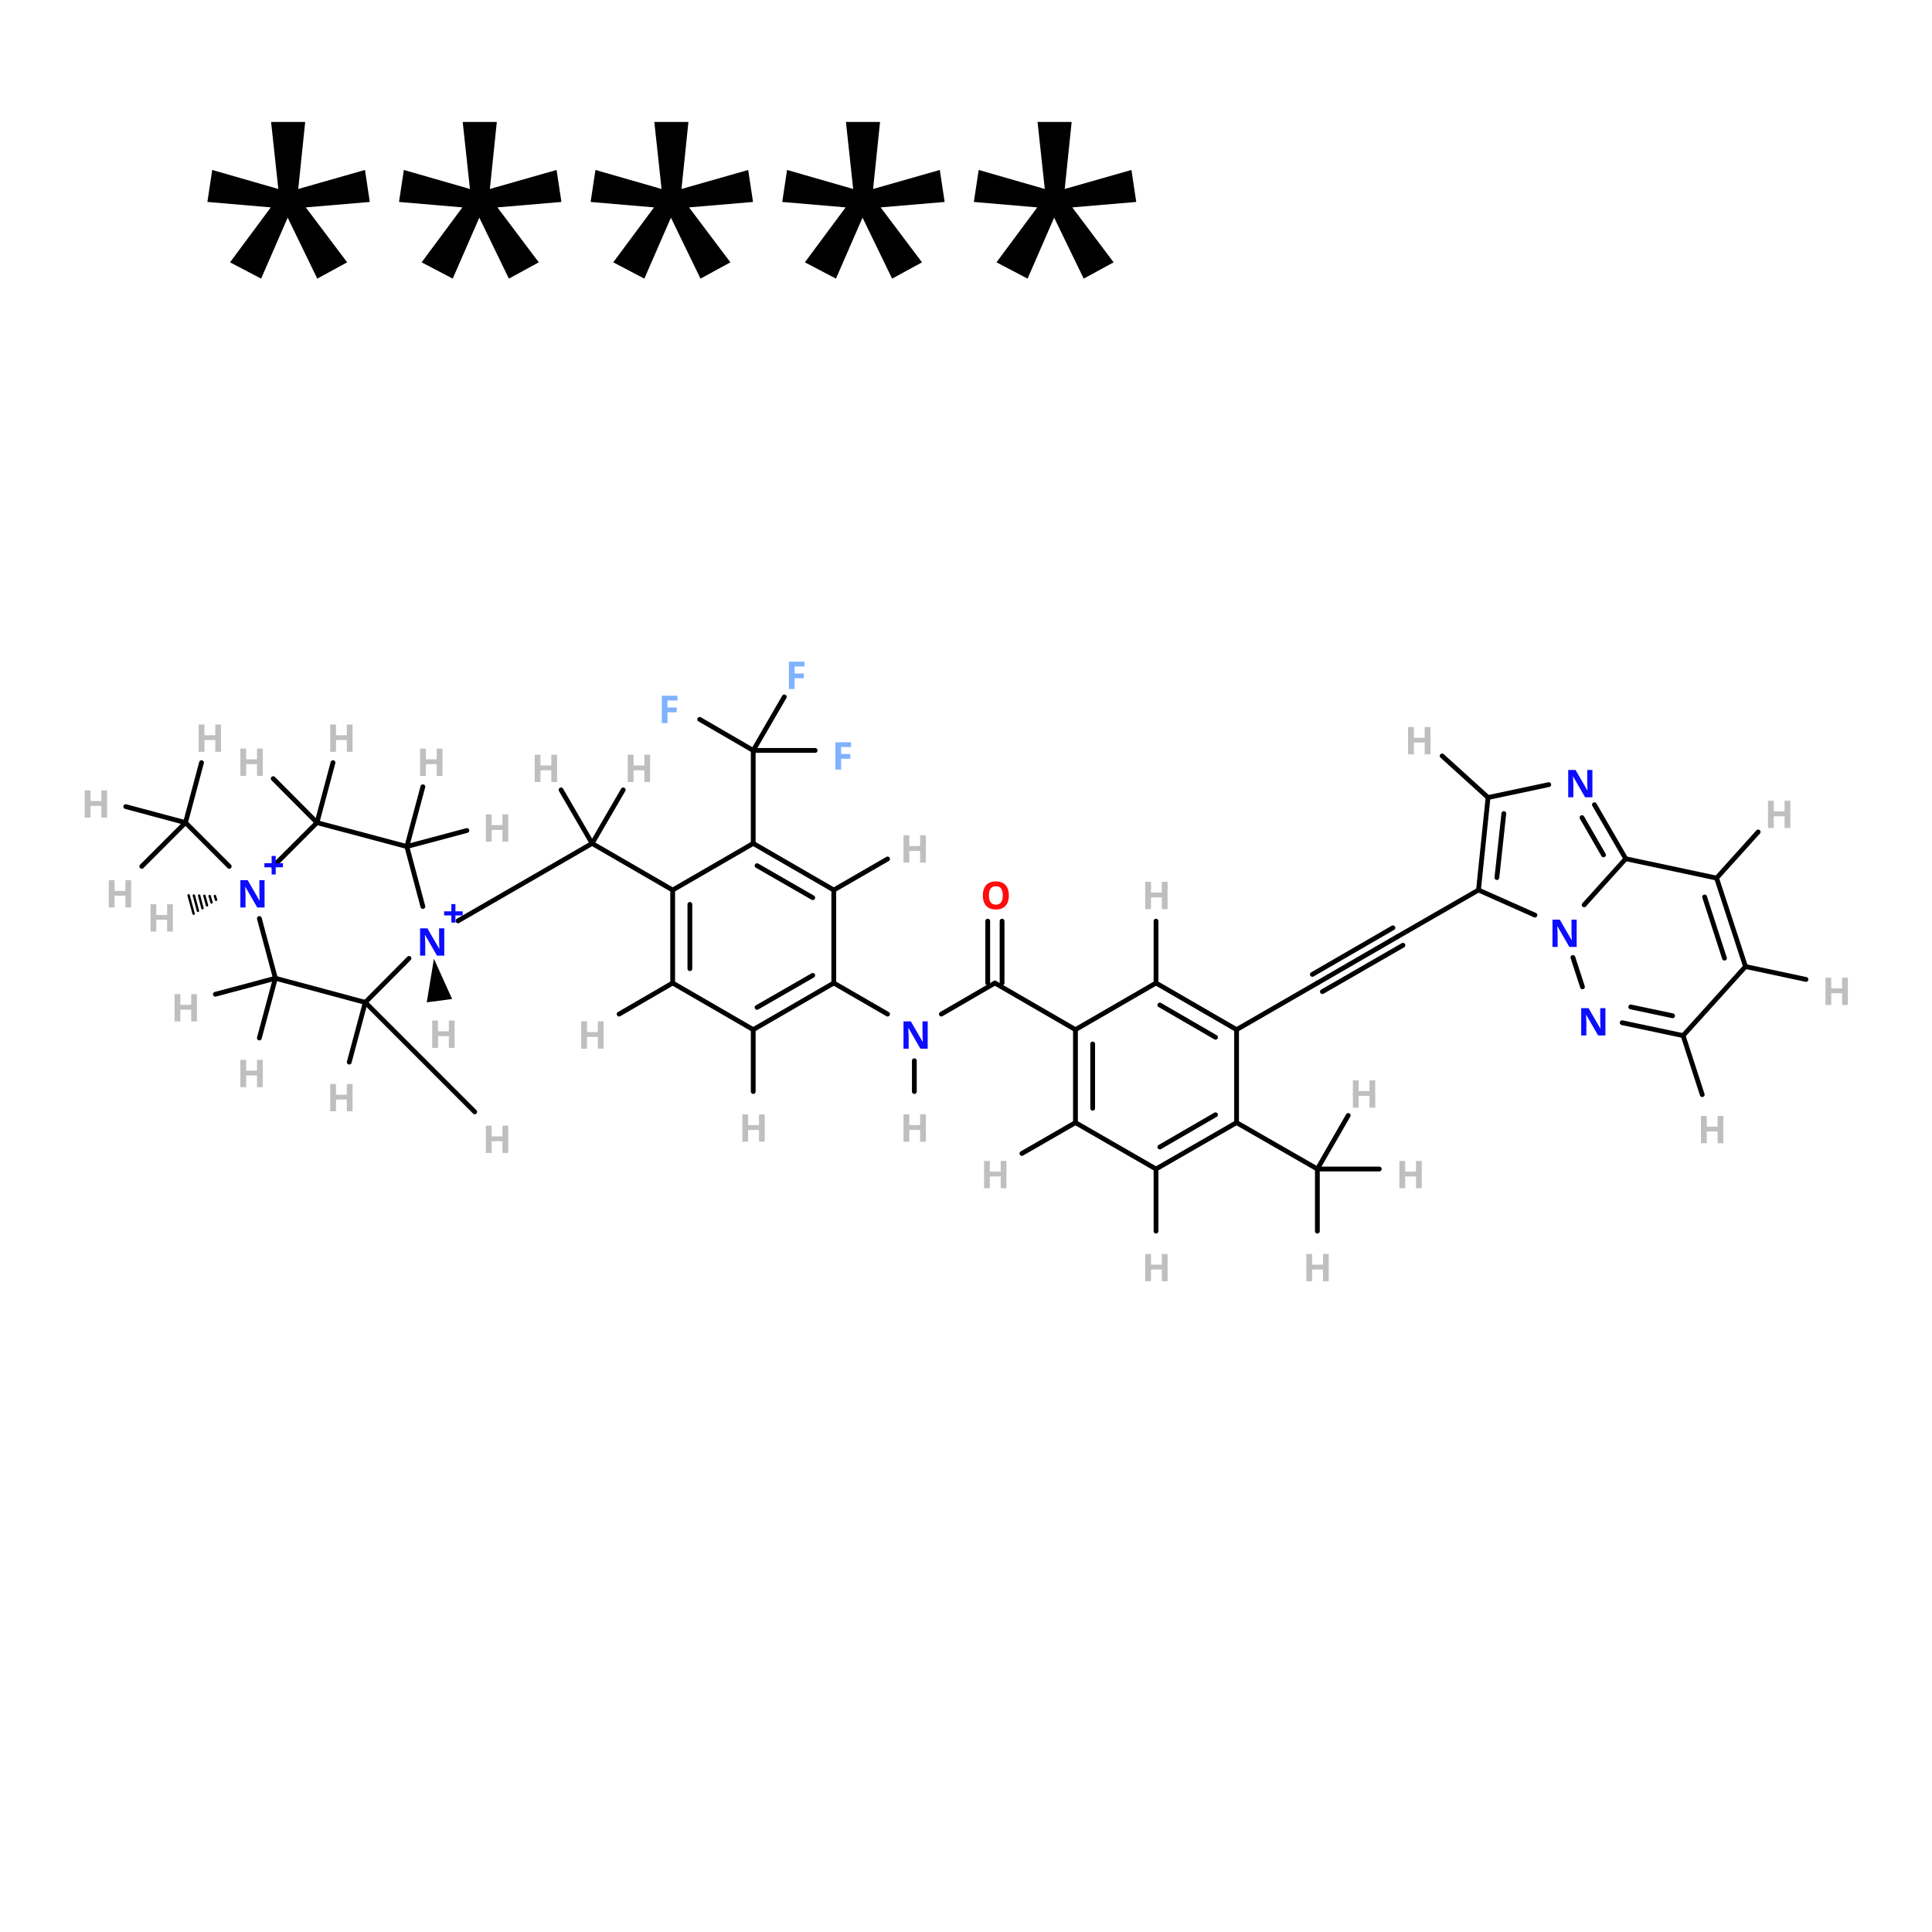
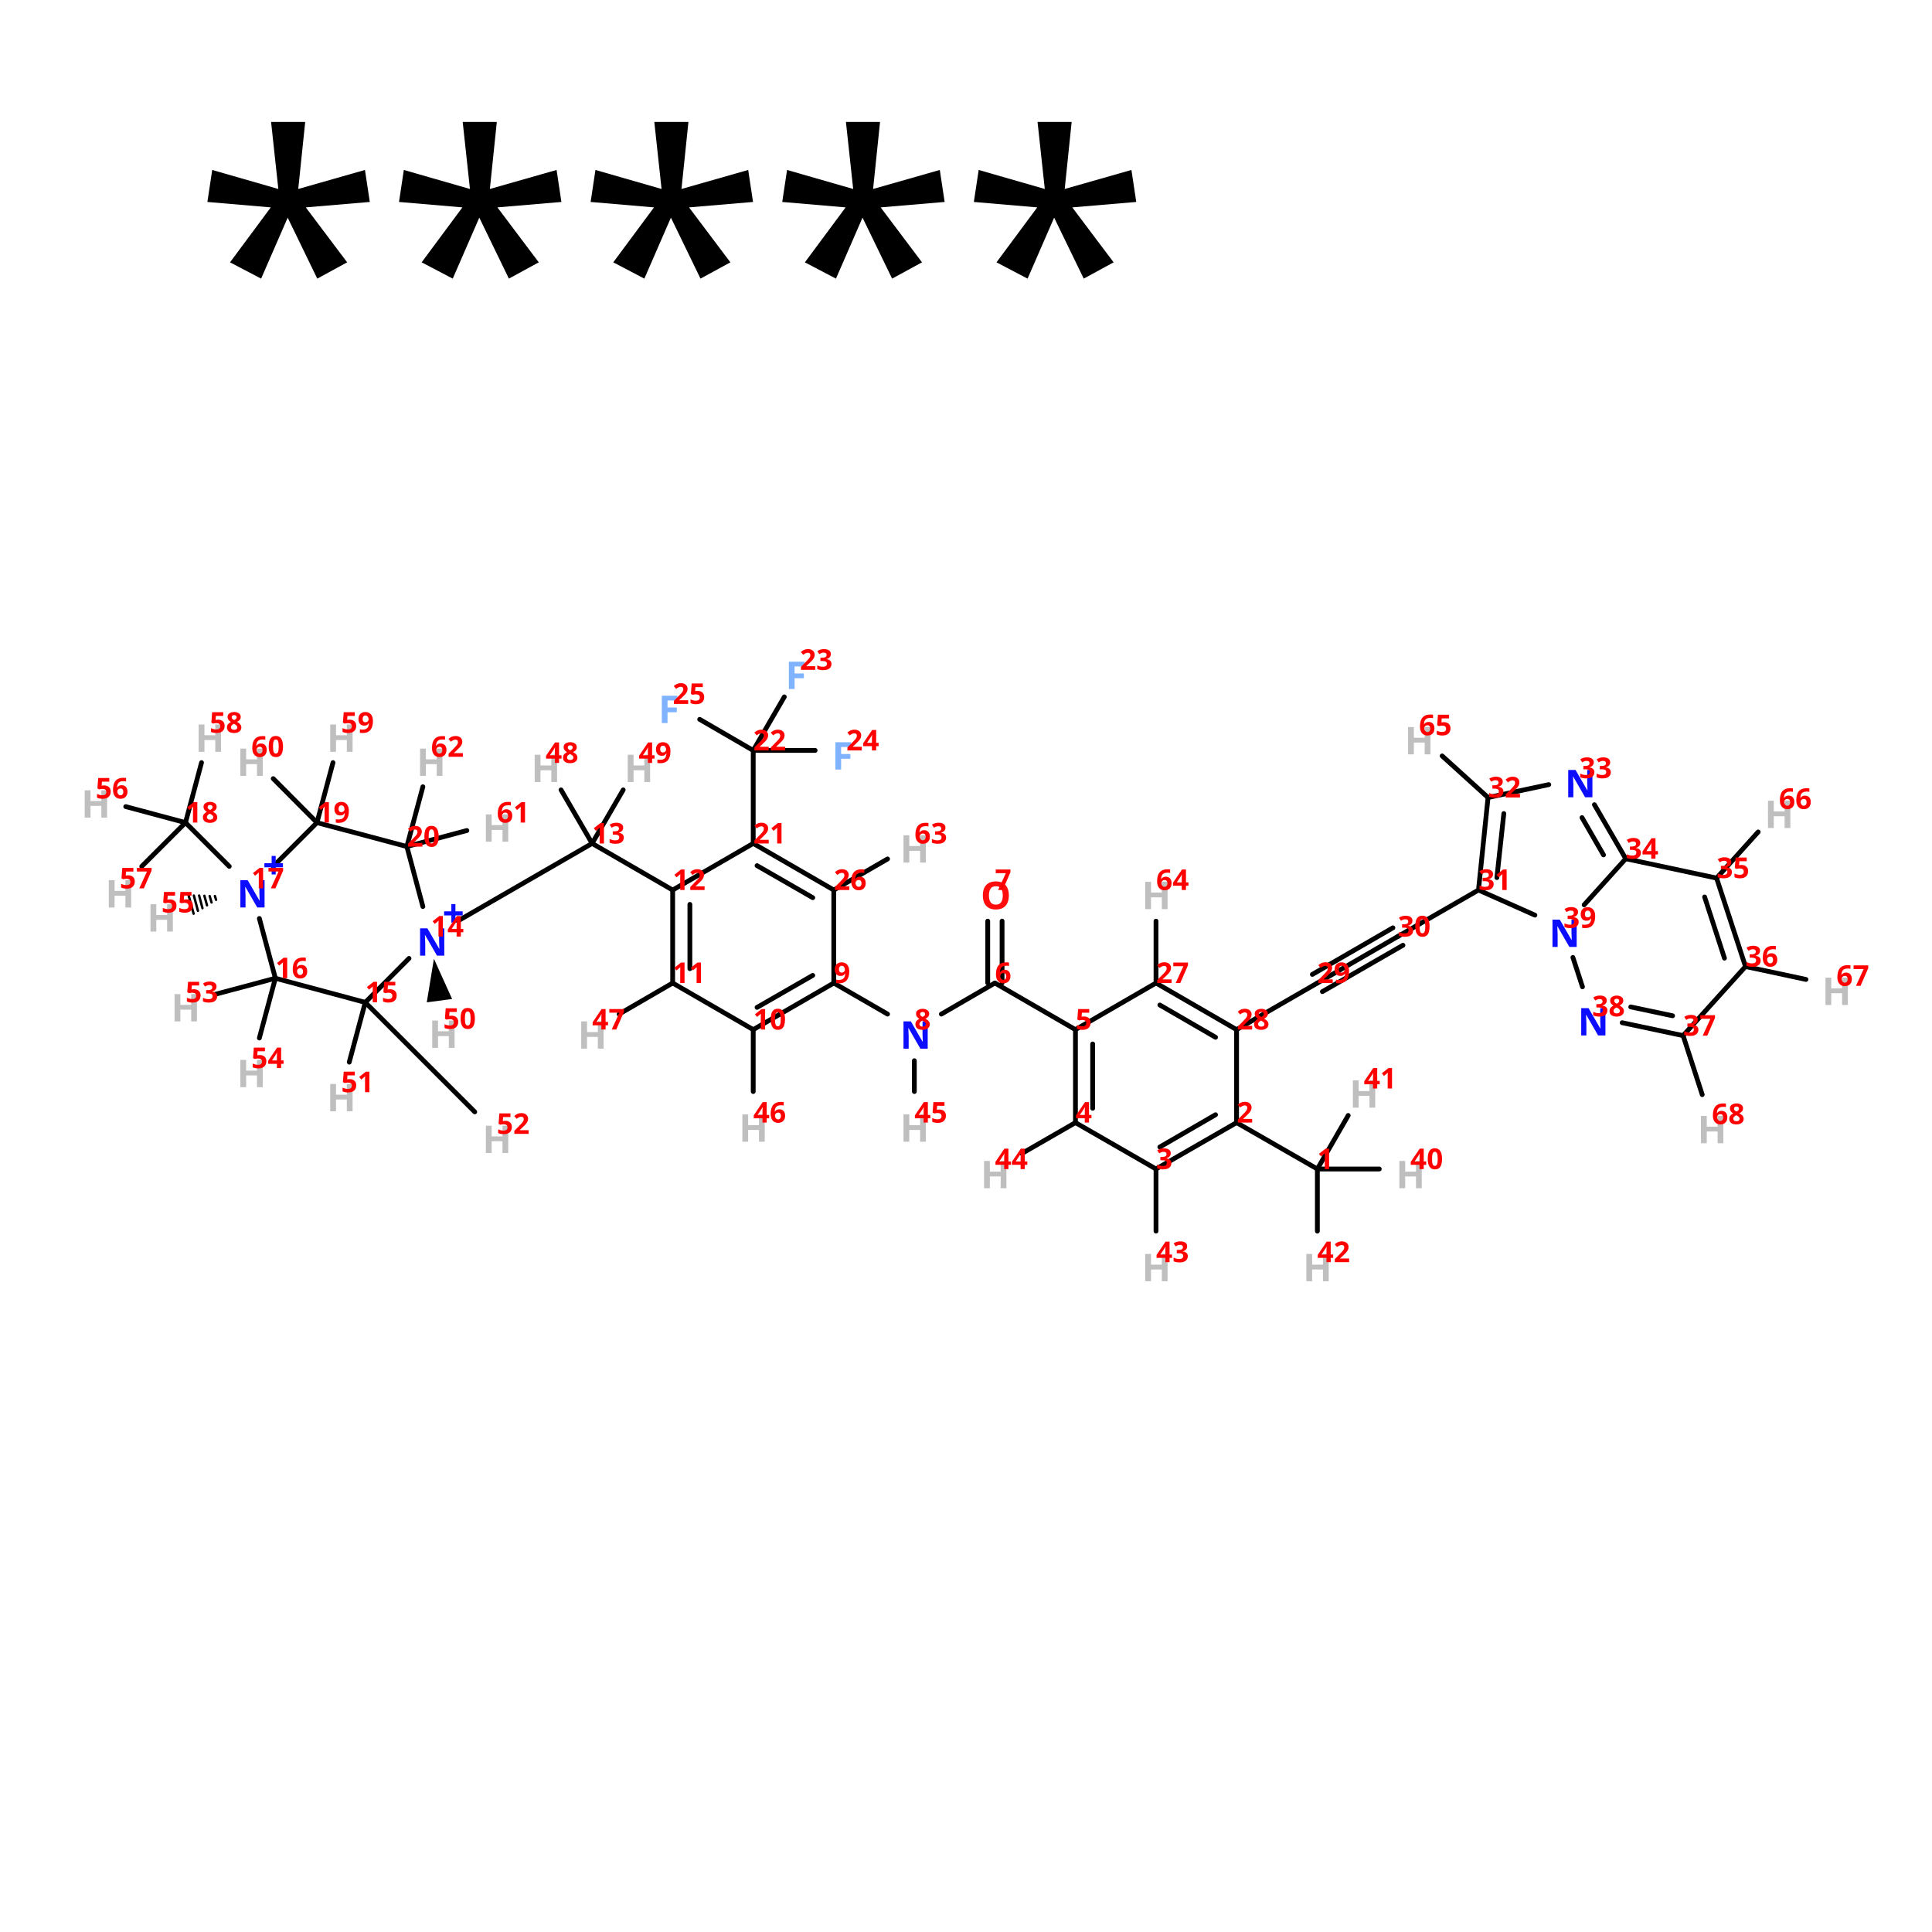
<svg xmlns="http://www.w3.org/2000/svg" version="1.1" id="topsvg" x="0" y="0" width="200px" height="200px" viewBox="0 0 100 100">
  <rect x="0" y="0" width="100" height="100" fill="white" />
  <g transform="translate(0,0)">
    <svg width="100" height="100" x="0" y="0" viewBox="0 0 808.22 327.759" font-family="sans-serif" stroke="rgb(0,0,0)" stroke-width="2" stroke-linecap="round">
      <line x1="551.1" y1="248.8" x2="517.3" y2="229.4" opacity="1.0" stroke="rgb(0,0,0)" stroke-width="2.0" />
+       <line x1="551.1" y1="248.8" x2="577.0" y2="248.8" opacity="1.0" stroke="rgb(0,0,0)" stroke-width="2.0" />
+       <line x1="551.1" y1="248.8" x2="564.0" y2="226.4" opacity="1.0" stroke="rgb(0,0,0)" stroke-width="2.0" />
+       <line x1="551.1" y1="248.8" x2="551.1" y2="274.8" opacity="1.0" stroke="rgb(0,0,0)" stroke-width="2.0" />
+       <line x1="483.6" y1="248.8" x2="483.6" y2="274.8" opacity="1.0" stroke="rgb(0,0,0)" stroke-width="2.0" />
+       <line x1="449.9" y1="229.4" x2="427.5" y2="242.3" opacity="1.0" stroke="rgb(0,0,0)" stroke-width="2.0" />
      <line x1="449.9" y1="190.5" x2="416.2" y2="171.0" opacity="1.0" stroke="rgb(0,0,0)" stroke-width="2.0" />
      <line x1="413.2" y1="171.0" x2="413.2" y2="145.1" opacity="1.0" stroke="rgb(0,0,0)" stroke-width="2.0" />
      <line x1="419.2" y1="171.0" x2="419.2" y2="145.1" opacity="1.0" stroke="rgb(0,0,0)" stroke-width="2.0" />
      <line x1="416.2" y1="171.0" x2="393.8" y2="184.0" opacity="1.0" stroke="rgb(0,0,0)" stroke-width="2.0" />
      <line x1="371.3" y1="184.0" x2="348.8" y2="171.0" opacity="1.0" stroke="rgb(0,0,0)" stroke-width="2.0" />
-       <line x1="281.4" y1="132.1" x2="247.7" y2="112.6" opacity="1.0" stroke="rgb(0,0,0)" stroke-width="2.0" />
-       <line x1="247.7" y1="112.6" x2="191.6" y2="145.0" opacity="1.0" stroke="rgb(0,0,0)" stroke-width="2.0" />
-       <line x1="95.9" y1="122.2" x2="77.6" y2="103.9" opacity="1.0" stroke="rgb(0,0,0)" stroke-width="2.0" />
-       <line x1="315.1" y1="112.6" x2="315.1" y2="73.7" opacity="1.0" stroke="rgb(0,0,0)" stroke-width="2.0" />
-       <line x1="315.1" y1="73.7" x2="328.1" y2="51.3" opacity="1.0" stroke="rgb(0,0,0)" stroke-width="2.0" />
-       <line x1="315.1" y1="73.7" x2="341.0" y2="73.7" opacity="1.0" stroke="rgb(0,0,0)" stroke-width="2.0" />
-       <line x1="315.1" y1="73.7" x2="292.7" y2="60.7" opacity="1.0" stroke="rgb(0,0,0)" stroke-width="2.0" />
-       <line x1="517.3" y1="190.5" x2="551.1" y2="171.0" opacity="1.0" stroke="rgb(0,0,0)" stroke-width="2.0" />
-       <line x1="551.1" y1="171.0" x2="584.8" y2="151.5" opacity="1.0" stroke="rgb(0,0,0)" stroke-width="2.0" />
-       <line x1="549.0" y1="167.4" x2="582.7" y2="147.9" opacity="1.0" stroke="rgb(0,0,0)" stroke-width="2.0" />
-       <line x1="553.2" y1="174.6" x2="586.9" y2="155.2" opacity="1.0" stroke="rgb(0,0,0)" stroke-width="2.0" />
-       <line x1="584.8" y1="151.5" x2="618.5" y2="132.1" opacity="1.0" stroke="rgb(0,0,0)" stroke-width="2.0" />
-       <line x1="551.1" y1="248.8" x2="577.0" y2="248.8" opacity="1.0" stroke="rgb(0,0,0)" stroke-width="2.0" />
-       <line x1="551.1" y1="248.8" x2="564.0" y2="226.4" opacity="1.0" stroke="rgb(0,0,0)" stroke-width="2.0" />
-       <line x1="551.1" y1="248.8" x2="551.1" y2="274.8" opacity="1.0" stroke="rgb(0,0,0)" stroke-width="2.0" />
-       <line x1="483.6" y1="248.8" x2="483.6" y2="274.8" opacity="1.0" stroke="rgb(0,0,0)" stroke-width="2.0" />
-       <line x1="449.9" y1="229.4" x2="427.5" y2="242.3" opacity="1.0" stroke="rgb(0,0,0)" stroke-width="2.0" />
      <line x1="382.5" y1="203.5" x2="382.5" y2="216.4" opacity="1.0" stroke="rgb(0,0,0)" stroke-width="2.0" />
      <line x1="315.1" y1="190.5" x2="315.1" y2="216.4" opacity="1.0" stroke="rgb(0,0,0)" stroke-width="2.0" />
      <line x1="281.4" y1="171.0" x2="259.0" y2="184.0" opacity="1.0" stroke="rgb(0,0,0)" stroke-width="2.0" />
+       <line x1="281.4" y1="132.1" x2="247.7" y2="112.6" opacity="1.0" stroke="rgb(0,0,0)" stroke-width="2.0" />
+       <line x1="247.7" y1="112.6" x2="191.6" y2="145.0" opacity="1.0" stroke="rgb(0,0,0)" stroke-width="2.0" />
      <line x1="247.7" y1="112.6" x2="234.7" y2="90.2" opacity="1.0" stroke="rgb(0,0,0)" stroke-width="2.0" />
      <line x1="247.7" y1="112.6" x2="260.7" y2="90.2" opacity="1.0" stroke="rgb(0,0,0)" stroke-width="2.0" />
      <polygon points="181.975 164.276 187.668 176.873 179.736 177.917 " stroke-width="2" fill="rgb(0,0,0)" stroke="rgb(0,0,0)" />
      <line x1="152.8" y1="179.1" x2="146.1" y2="204.1" opacity="1.0" stroke="rgb(0,0,0)" stroke-width="2.0" />
      <line x1="152.8" y1="179.1" x2="198.6" y2="224.9" opacity="1.0" stroke="rgb(0,0,0)" stroke-width="2.0" />
      <line x1="115.2" y1="169.0" x2="90.1" y2="175.7" opacity="1.0" stroke="rgb(0,0,0)" stroke-width="2.0" />
      <line x1="115.2" y1="169.0" x2="108.5" y2="194.0" opacity="1.0" stroke="rgb(0,0,0)" stroke-width="2.0" />
+       <line x1="95.9" y1="122.2" x2="77.6" y2="103.9" opacity="1.0" stroke="rgb(0,0,0)" stroke-width="2.0" />
      <line x1="90.4" y1="136.2" x2="89.9" y2="134.6" opacity="1.0" stroke="rgb(0,0,0)" stroke-width="1.0" />
      <line x1="88.5" y1="137.3" x2="87.7" y2="134.6" opacity="1.0" stroke="rgb(0,0,0)" stroke-width="1.0" />
      <line x1="86.6" y1="138.5" x2="85.5" y2="134.5" opacity="1.0" stroke="rgb(0,0,0)" stroke-width="1.0" />
      <line x1="84.7" y1="139.7" x2="83.3" y2="134.4" opacity="1.0" stroke="rgb(0,0,0)" stroke-width="1.0" />
      <line x1="82.8" y1="140.8" x2="81.1" y2="134.4" opacity="1.0" stroke="rgb(0,0,0)" stroke-width="1.0" />
      <line x1="81.0" y1="142.0" x2="78.9" y2="134.3" opacity="1.0" stroke="rgb(0,0,0)" stroke-width="1.0" />
      <line x1="77.6" y1="103.9" x2="52.6" y2="97.2" opacity="1.0" stroke="rgb(0,0,0)" stroke-width="2.0" />
      <line x1="77.6" y1="103.9" x2="59.3" y2="122.2" opacity="1.0" stroke="rgb(0,0,0)" stroke-width="2.0" />
      <line x1="77.6" y1="103.9" x2="84.3" y2="78.8" opacity="1.0" stroke="rgb(0,0,0)" stroke-width="2.0" />
      <line x1="132.6" y1="103.9" x2="139.3" y2="78.8" opacity="1.0" stroke="rgb(0,0,0)" stroke-width="2.0" />
      <line x1="132.6" y1="103.9" x2="114.3" y2="85.5" opacity="1.0" stroke="rgb(0,0,0)" stroke-width="2.0" />
      <line x1="170.2" y1="113.9" x2="195.3" y2="107.2" opacity="1.0" stroke="rgb(0,0,0)" stroke-width="2.0" />
      <line x1="170.2" y1="113.9" x2="176.9" y2="88.9" opacity="1.0" stroke="rgb(0,0,0)" stroke-width="2.0" />
+       <line x1="315.1" y1="112.6" x2="315.1" y2="73.7" opacity="1.0" stroke="rgb(0,0,0)" stroke-width="2.0" />
+       <line x1="315.1" y1="73.7" x2="328.1" y2="51.3" opacity="1.0" stroke="rgb(0,0,0)" stroke-width="2.0" />
+       <line x1="315.1" y1="73.7" x2="341.0" y2="73.7" opacity="1.0" stroke="rgb(0,0,0)" stroke-width="2.0" />
+       <line x1="315.1" y1="73.7" x2="292.7" y2="60.7" opacity="1.0" stroke="rgb(0,0,0)" stroke-width="2.0" />
      <line x1="348.8" y1="132.1" x2="371.3" y2="119.1" opacity="1.0" stroke="rgb(0,0,0)" stroke-width="2.0" />
      <line x1="483.6" y1="171.0" x2="483.6" y2="145.1" opacity="1.0" stroke="rgb(0,0,0)" stroke-width="2.0" />
+       <line x1="517.3" y1="190.5" x2="551.1" y2="171.0" opacity="1.0" stroke="rgb(0,0,0)" stroke-width="2.0" />
+       <line x1="551.1" y1="171.0" x2="584.8" y2="151.5" opacity="1.0" stroke="rgb(0,0,0)" stroke-width="2.0" />
+       <line x1="549.0" y1="167.4" x2="582.7" y2="147.9" opacity="1.0" stroke="rgb(0,0,0)" stroke-width="2.0" />
+       <line x1="553.2" y1="174.6" x2="586.9" y2="155.2" opacity="1.0" stroke="rgb(0,0,0)" stroke-width="2.0" />
+       <line x1="584.8" y1="151.5" x2="618.5" y2="132.1" opacity="1.0" stroke="rgb(0,0,0)" stroke-width="2.0" />
      <line x1="622.5" y1="93.4" x2="603.3" y2="76.0" opacity="1.0" stroke="rgb(0,0,0)" stroke-width="2.0" />
      <line x1="718.1" y1="127.1" x2="735.5" y2="107.8" opacity="1.0" stroke="rgb(0,0,0)" stroke-width="2.0" />
      <line x1="730.2" y1="164.1" x2="755.5" y2="169.5" opacity="1.0" stroke="rgb(0,0,0)" stroke-width="2.0" />
      <line x1="704.1" y1="193.0" x2="712.1" y2="217.7" opacity="1.0" stroke="rgb(0,0,0)" stroke-width="2.0" />
      <line x1="622.5" y1="93.4" x2="647.9" y2="88.0" opacity="1.0" stroke="rgb(0,0,0)" stroke-width="2.0" />
      <line x1="667.0" y1="96.4" x2="680.1" y2="119.0" opacity="1.0" stroke="rgb(0,0,0)" stroke-width="2.0" />
      <line x1="661.8" y1="101.8" x2="670.8" y2="117.4" opacity="1.0" stroke="rgb(0,0,0)" stroke-width="2.0" />
      <line x1="680.1" y1="119.0" x2="662.7" y2="138.3" opacity="1.0" stroke="rgb(0,0,0)" stroke-width="2.0" />
      <line x1="642.1" y1="142.6" x2="618.5" y2="132.1" opacity="1.0" stroke="rgb(0,0,0)" stroke-width="2.0" />
      <line x1="618.5" y1="132.1" x2="622.5" y2="93.4" opacity="1.0" stroke="rgb(0,0,0)" stroke-width="2.0" />
      <line x1="626.2" y1="126.9" x2="629.1" y2="100.1" opacity="1.0" stroke="rgb(0,0,0)" stroke-width="2.0" />
+       <line x1="315.1" y1="190.5" x2="281.4" y2="171.0" opacity="1.0" stroke="rgb(0,0,0)" stroke-width="2.0" />
+       <line x1="281.4" y1="171.0" x2="281.4" y2="132.1" opacity="1.0" stroke="rgb(0,0,0)" stroke-width="2.0" />
+       <line x1="288.6" y1="165.0" x2="288.6" y2="138.1" opacity="1.0" stroke="rgb(0,0,0)" stroke-width="2.0" />
+       <line x1="281.4" y1="132.1" x2="315.1" y2="112.6" opacity="1.0" stroke="rgb(0,0,0)" stroke-width="2.0" />
+       <line x1="315.1" y1="112.6" x2="348.8" y2="132.1" opacity="1.0" stroke="rgb(0,0,0)" stroke-width="2.0" />
+       <line x1="316.7" y1="121.9" x2="340.0" y2="135.3" opacity="1.0" stroke="rgb(0,0,0)" stroke-width="2.0" />
+       <line x1="348.8" y1="132.1" x2="348.8" y2="171.0" opacity="1.0" stroke="rgb(0,0,0)" stroke-width="2.0" />
+       <line x1="348.8" y1="171.0" x2="315.1" y2="190.5" opacity="1.0" stroke="rgb(0,0,0)" stroke-width="2.0" />
+       <line x1="340.0" y1="167.8" x2="316.7" y2="181.2" opacity="1.0" stroke="rgb(0,0,0)" stroke-width="2.0" />
      <line x1="483.6" y1="248.8" x2="449.9" y2="229.4" opacity="1.0" stroke="rgb(0,0,0)" stroke-width="2.0" />
      <line x1="449.9" y1="229.4" x2="449.9" y2="190.5" opacity="1.0" stroke="rgb(0,0,0)" stroke-width="2.0" />
      <line x1="457.1" y1="223.4" x2="457.1" y2="196.5" opacity="1.0" stroke="rgb(0,0,0)" stroke-width="2.0" />
      <line x1="449.9" y1="190.5" x2="483.6" y2="171.0" opacity="1.0" stroke="rgb(0,0,0)" stroke-width="2.0" />
      <line x1="483.6" y1="171.0" x2="517.3" y2="190.5" opacity="1.0" stroke="rgb(0,0,0)" stroke-width="2.0" />
      <line x1="485.2" y1="180.2" x2="508.5" y2="193.7" opacity="1.0" stroke="rgb(0,0,0)" stroke-width="2.0" />
      <line x1="517.3" y1="190.5" x2="517.3" y2="229.4" opacity="1.0" stroke="rgb(0,0,0)" stroke-width="2.0" />
      <line x1="517.3" y1="229.4" x2="483.6" y2="248.8" opacity="1.0" stroke="rgb(0,0,0)" stroke-width="2.0" />
      <line x1="508.5" y1="226.1" x2="485.2" y2="239.6" opacity="1.0" stroke="rgb(0,0,0)" stroke-width="2.0" />
      <line x1="704.1" y1="193.0" x2="678.6" y2="187.6" opacity="1.0" stroke="rgb(0,0,0)" stroke-width="2.0" />
      <line x1="699.7" y1="184.7" x2="682.2" y2="181.0" opacity="1.0" stroke="rgb(0,0,0)" stroke-width="2.0" />
      <line x1="662.0" y1="172.6" x2="658.0" y2="160.3" opacity="1.0" stroke="rgb(0,0,0)" stroke-width="2.0" />
      <line x1="680.1" y1="119.0" x2="718.1" y2="127.1" opacity="1.0" stroke="rgb(0,0,0)" stroke-width="2.0" />
      <line x1="718.1" y1="127.1" x2="730.2" y2="164.1" opacity="1.0" stroke="rgb(0,0,0)" stroke-width="2.0" />
      <line x1="713.1" y1="135.0" x2="721.4" y2="160.6" opacity="1.0" stroke="rgb(0,0,0)" stroke-width="2.0" />
      <line x1="730.2" y1="164.1" x2="704.1" y2="193.0" opacity="1.0" stroke="rgb(0,0,0)" stroke-width="2.0" />
-       <line x1="315.1" y1="190.5" x2="281.4" y2="171.0" opacity="1.0" stroke="rgb(0,0,0)" stroke-width="2.0" />
-       <line x1="281.4" y1="171.0" x2="281.4" y2="132.1" opacity="1.0" stroke="rgb(0,0,0)" stroke-width="2.0" />
-       <line x1="288.6" y1="165.0" x2="288.6" y2="138.1" opacity="1.0" stroke="rgb(0,0,0)" stroke-width="2.0" />
-       <line x1="281.4" y1="132.1" x2="315.1" y2="112.6" opacity="1.0" stroke="rgb(0,0,0)" stroke-width="2.0" />
-       <line x1="315.1" y1="112.6" x2="348.8" y2="132.1" opacity="1.0" stroke="rgb(0,0,0)" stroke-width="2.0" />
-       <line x1="316.7" y1="121.9" x2="340.0" y2="135.3" opacity="1.0" stroke="rgb(0,0,0)" stroke-width="2.0" />
-       <line x1="348.8" y1="132.1" x2="348.8" y2="171.0" opacity="1.0" stroke="rgb(0,0,0)" stroke-width="2.0" />
-       <line x1="348.8" y1="171.0" x2="315.1" y2="190.5" opacity="1.0" stroke="rgb(0,0,0)" stroke-width="2.0" />
-       <line x1="340.0" y1="167.8" x2="316.7" y2="181.2" opacity="1.0" stroke="rgb(0,0,0)" stroke-width="2.0" />
      <line x1="152.8" y1="179.1" x2="115.2" y2="169.0" opacity="1.0" stroke="rgb(0,0,0)" stroke-width="2.0" />
      <line x1="115.2" y1="169.0" x2="108.5" y2="144.0" opacity="1.0" stroke="rgb(0,0,0)" stroke-width="2.0" />
      <line x1="114.3" y1="122.2" x2="132.6" y2="103.9" opacity="1.0" stroke="rgb(0,0,0)" stroke-width="2.0" />
      <line x1="132.6" y1="103.9" x2="170.2" y2="113.9" opacity="1.0" stroke="rgb(0,0,0)" stroke-width="2.0" />
      <line x1="170.2" y1="113.9" x2="176.9" y2="139.0" opacity="1.0" stroke="rgb(0,0,0)" stroke-width="2.0" />
      <line x1="171.1" y1="160.7" x2="152.8" y2="179.1" opacity="1.0" stroke="rgb(0,0,0)" stroke-width="2.0" />
      <text x="477.641" y="295.759" fill="rgb(191,191,191)" stroke-width="0" font-weight="bold" font-size="16">H</text>
      <text x="136.705" y="224.655" fill="rgb(191,191,191)" stroke-width="0" font-weight="bold" font-size="16">H</text>
      <text x="179.378" y="198.129" fill="rgb(191,191,191)" stroke-width="0" font-weight="bold" font-size="16">H</text>
      <text x="261.167" y="86.919" fill="rgb(191,191,191)" stroke-width="0" font-weight="bold" font-size="16">H</text>
      <text x="222.248" y="86.919" fill="rgb(191,191,191)" stroke-width="0" font-weight="bold" font-size="16">H</text>
      <text x="241.708" y="198.462" fill="rgb(191,191,191)" stroke-width="0" font-weight="bold" font-size="16">H</text>
      <text x="309.117" y="237.38" fill="rgb(191,191,191)" stroke-width="0" font-weight="bold" font-size="16">H</text>
      <text x="376.527" y="237.38" fill="rgb(191,191,191)" stroke-width="0" font-weight="bold" font-size="16">H</text>
      <text x="410.232" y="256.84" fill="rgb(191,191,191)" stroke-width="0" font-weight="bold" font-size="16">H</text>
      <text x="201.818" y="242.102" fill="rgb(191,191,191)" stroke-width="0" font-weight="bold" font-size="16">H</text>
      <text x="545.051" y="295.759" fill="rgb(191,191,191)" stroke-width="0" font-weight="bold" font-size="16">H</text>
      <text x="564.51" y="223.135" fill="rgb(191,191,191)" stroke-width="0" font-weight="bold" font-size="16">H</text>
      <text x="583.97" y="256.84" fill="rgb(191,191,191)" stroke-width="0" font-weight="bold" font-size="16">H</text>
      <text x="648.014" y="155.913" fill="rgb(12,12,255)" stroke-width="0" font-weight="bold" font-size="16">N</text>
      <text x="660.041" y="192.927" fill="rgb(12,12,255)" stroke-width="0" font-weight="bold" font-size="16">N</text>
      <text x="99.113" y="84.357" fill="rgb(191,191,191)" stroke-width="0" font-weight="bold" font-size="16">H</text>
      <text x="710.136" y="238.033" fill="rgb(191,191,191)" stroke-width="0" font-weight="bold" font-size="16">H</text>
      <text x="762.22" y="180.188" fill="rgb(191,191,191)" stroke-width="0" font-weight="bold" font-size="16">H</text>
      <text x="738.167" y="106.16" fill="rgb(191,191,191)" stroke-width="0" font-weight="bold" font-size="16">H</text>
      <text x="587.606" y="75.336" fill="rgb(191,191,191)" stroke-width="0" font-weight="bold" font-size="16">H</text>
      <text x="477.641" y="140.083" fill="rgb(191,191,191)" stroke-width="0" font-weight="bold" font-size="16">H</text>
      <text x="376.527" y="120.624" fill="rgb(191,191,191)" stroke-width="0" font-weight="bold" font-size="16">H</text>
      <text x="174.298" y="84.357" fill="rgb(191,191,191)" stroke-width="0" font-weight="bold" font-size="16">H</text>
      <text x="201.818" y="111.877" fill="rgb(191,191,191)" stroke-width="0" font-weight="bold" font-size="16">H</text>
      <text x="136.705" y="74.284" fill="rgb(191,191,191)" stroke-width="0" font-weight="bold" font-size="16">H</text>
      <text x="81.666" y="74.284" fill="rgb(191,191,191)" stroke-width="0" font-weight="bold" font-size="16">H</text>
      <text x="44.073" y="139.397" fill="rgb(191,191,191)" stroke-width="0" font-weight="bold" font-size="16">H</text>
      <text x="34" y="101.804" fill="rgb(191,191,191)" stroke-width="0" font-weight="bold" font-size="16">H</text>
      <text x="61.52" y="149.47" fill="rgb(191,191,191)" stroke-width="0" font-weight="bold" font-size="16">H</text>
      <text x="99.113" y="214.582" fill="rgb(191,191,191)" stroke-width="0" font-weight="bold" font-size="16">H</text>
      <text x="71.593" y="187.062" fill="rgb(191,191,191)" stroke-width="0" font-weight="bold" font-size="16">H</text>
      <text x="109.913" y="127.365" fill="rgb(12,12,255)" stroke-width="0" font-weight="bold" font-size="16">+</text>
      <text x="99.113" y="139.397" fill="rgb(12,12,255)" stroke-width="0" font-weight="bold" font-size="16">N</text>
      <text x="185.098" y="147.511" fill="rgb(12,12,255)" stroke-width="0" font-weight="bold" font-size="16">+</text>
      <text x="174.298" y="159.543" fill="rgb(12,12,255)" stroke-width="0" font-weight="bold" font-size="16">N</text>
      <text x="376.527" y="198.462" fill="rgb(12,12,255)" stroke-width="0" font-weight="bold" font-size="16">N</text>
      <text x="410.232" y="140.083" fill="rgb(255,12,12)" stroke-width="0" font-weight="bold" font-size="16">O</text>
      <text x="654.597" y="93.286" fill="rgb(12,12,255)" stroke-width="0" font-weight="bold" font-size="16">N</text>
      <text x="275.413" y="62.245" fill="rgb(127,178,255)" stroke-width="0" font-weight="bold" font-size="16">F</text>
      <text x="348.036" y="81.705" fill="rgb(127,178,255)" stroke-width="0" font-weight="bold" font-size="16">F</text>
      <text x="328.577" y="48" fill="rgb(127,178,255)" stroke-width="0" font-weight="bold" font-size="16">F</text>
+       <text x="551.051" y="248.84" fill="rgb(255,0,0)" stroke-width="0" font-weight="bold" font-size="12">1</text>
+       <text x="517.346" y="229.38" fill="rgb(255,0,0)" stroke-width="0" font-weight="bold" font-size="12">2</text>
+       <text x="483.641" y="248.84" fill="rgb(255,0,0)" stroke-width="0" font-weight="bold" font-size="12">3</text>
+       <text x="449.936" y="229.38" fill="rgb(255,0,0)" stroke-width="0" font-weight="bold" font-size="12">4</text>
+       <text x="449.936" y="190.462" fill="rgb(255,0,0)" stroke-width="0" font-weight="bold" font-size="12">5</text>
+       <text x="416.232" y="171.002" fill="rgb(255,0,0)" stroke-width="0" font-weight="bold" font-size="12">6</text>
+       <text x="416.232" y="132.083" fill="rgb(255,0,0)" stroke-width="0" font-weight="bold" font-size="12">7</text>
+       <text x="382.527" y="190.462" fill="rgb(255,0,0)" stroke-width="0" font-weight="bold" font-size="12">8</text>
+       <text x="348.822" y="171.002" fill="rgb(255,0,0)" stroke-width="0" font-weight="bold" font-size="12">9</text>
+       <text x="315.117" y="190.462" fill="rgb(255,0,0)" stroke-width="0" font-weight="bold" font-size="12">10</text>
+       <text x="281.413" y="171.002" fill="rgb(255,0,0)" stroke-width="0" font-weight="bold" font-size="12">11</text>
+       <text x="281.413" y="132.083" fill="rgb(255,0,0)" stroke-width="0" font-weight="bold" font-size="12">12</text>
+       <text x="247.708" y="112.624" fill="rgb(255,0,0)" stroke-width="0" font-weight="bold" font-size="12">13</text>
+       <text x="180.298" y="151.543" fill="rgb(255,0,0)" stroke-width="0" font-weight="bold" font-size="12">14</text>
+       <text x="152.778" y="179.062" fill="rgb(255,0,0)" stroke-width="0" font-weight="bold" font-size="12">15</text>
+       <text x="115.186" y="168.989" fill="rgb(255,0,0)" stroke-width="0" font-weight="bold" font-size="12">16</text>
+       <text x="105.113" y="131.397" fill="rgb(255,0,0)" stroke-width="0" font-weight="bold" font-size="12">17</text>
+       <text x="77.593" y="103.877" fill="rgb(255,0,0)" stroke-width="0" font-weight="bold" font-size="12">18</text>
+       <text x="132.632" y="103.877" fill="rgb(255,0,0)" stroke-width="0" font-weight="bold" font-size="12">19</text>
+       <text x="170.225" y="113.95" fill="rgb(255,0,0)" stroke-width="0" font-weight="bold" font-size="12">20</text>
+       <text x="315.117" y="112.624" fill="rgb(255,0,0)" stroke-width="0" font-weight="bold" font-size="12">21</text>
+       <text x="315.117" y="73.705" fill="rgb(255,0,0)" stroke-width="0" font-weight="bold" font-size="12">22</text>
+       <text x="334.577" y="40" fill="rgb(255,0,0)" stroke-width="0" font-weight="bold" font-size="12">23</text>
+       <text x="354.036" y="73.705" fill="rgb(255,0,0)" stroke-width="0" font-weight="bold" font-size="12">24</text>
+       <text x="281.413" y="54.245" fill="rgb(255,0,0)" stroke-width="0" font-weight="bold" font-size="12">25</text>
+       <text x="348.822" y="132.083" fill="rgb(255,0,0)" stroke-width="0" font-weight="bold" font-size="12">26</text>
+       <text x="483.641" y="171.002" fill="rgb(255,0,0)" stroke-width="0" font-weight="bold" font-size="12">27</text>
+       <text x="517.346" y="190.462" fill="rgb(255,0,0)" stroke-width="0" font-weight="bold" font-size="12">28</text>
+       <text x="551.051" y="171.002" fill="rgb(255,0,0)" stroke-width="0" font-weight="bold" font-size="12">29</text>
+       <text x="584.755" y="151.543" fill="rgb(255,0,0)" stroke-width="0" font-weight="bold" font-size="12">30</text>
+       <text x="618.46" y="132.083" fill="rgb(255,0,0)" stroke-width="0" font-weight="bold" font-size="12">31</text>
+       <text x="622.528" y="93.377" fill="rgb(255,0,0)" stroke-width="0" font-weight="bold" font-size="12">32</text>
+       <text x="660.597" y="85.286" fill="rgb(255,0,0)" stroke-width="0" font-weight="bold" font-size="12">33</text>
+       <text x="680.056" y="118.991" fill="rgb(255,0,0)" stroke-width="0" font-weight="bold" font-size="12">34</text>
+       <text x="718.125" y="127.082" fill="rgb(255,0,0)" stroke-width="0" font-weight="bold" font-size="12">35</text>
+       <text x="730.151" y="164.096" fill="rgb(255,0,0)" stroke-width="0" font-weight="bold" font-size="12">36</text>
+       <text x="704.109" y="193.019" fill="rgb(255,0,0)" stroke-width="0" font-weight="bold" font-size="12">37</text>
+       <text x="666.041" y="184.927" fill="rgb(255,0,0)" stroke-width="0" font-weight="bold" font-size="12">38</text>
+       <text x="654.014" y="147.913" fill="rgb(255,0,0)" stroke-width="0" font-weight="bold" font-size="12">39</text>
+       <text x="589.97" y="248.84" fill="rgb(255,0,0)" stroke-width="0" font-weight="bold" font-size="12">40</text>
+       <text x="570.51" y="215.135" fill="rgb(255,0,0)" stroke-width="0" font-weight="bold" font-size="12">41</text>
+       <text x="551.051" y="287.759" fill="rgb(255,0,0)" stroke-width="0" font-weight="bold" font-size="12">42</text>
+       <text x="483.641" y="287.759" fill="rgb(255,0,0)" stroke-width="0" font-weight="bold" font-size="12">43</text>
+       <text x="416.232" y="248.84" fill="rgb(255,0,0)" stroke-width="0" font-weight="bold" font-size="12">44</text>
+       <text x="382.527" y="229.38" fill="rgb(255,0,0)" stroke-width="0" font-weight="bold" font-size="12">45</text>
+       <text x="315.117" y="229.38" fill="rgb(255,0,0)" stroke-width="0" font-weight="bold" font-size="12">46</text>
+       <text x="247.708" y="190.462" fill="rgb(255,0,0)" stroke-width="0" font-weight="bold" font-size="12">47</text>
+       <text x="228.248" y="78.919" fill="rgb(255,0,0)" stroke-width="0" font-weight="bold" font-size="12">48</text>
+       <text x="267.167" y="78.919" fill="rgb(255,0,0)" stroke-width="0" font-weight="bold" font-size="12">49</text>
+       <text x="185.378" y="190.129" fill="rgb(255,0,0)" stroke-width="0" font-weight="bold" font-size="12">50</text>
+       <text x="142.705" y="216.655" fill="rgb(255,0,0)" stroke-width="0" font-weight="bold" font-size="12">51</text>
+       <text x="207.818" y="234.102" fill="rgb(255,0,0)" stroke-width="0" font-weight="bold" font-size="12">52</text>
+       <text x="77.593" y="179.062" fill="rgb(255,0,0)" stroke-width="0" font-weight="bold" font-size="12">53</text>
+       <text x="105.113" y="206.582" fill="rgb(255,0,0)" stroke-width="0" font-weight="bold" font-size="12">54</text>
+       <text x="67.52" y="141.47" fill="rgb(255,0,0)" stroke-width="0" font-weight="bold" font-size="12">55</text>
+       <text x="40" y="93.804" fill="rgb(255,0,0)" stroke-width="0" font-weight="bold" font-size="12">56</text>
+       <text x="50.073" y="131.397" fill="rgb(255,0,0)" stroke-width="0" font-weight="bold" font-size="12">57</text>
+       <text x="87.666" y="66.284" fill="rgb(255,0,0)" stroke-width="0" font-weight="bold" font-size="12">58</text>
+       <text x="142.705" y="66.284" fill="rgb(255,0,0)" stroke-width="0" font-weight="bold" font-size="12">59</text>
+       <text x="105.113" y="76.357" fill="rgb(255,0,0)" stroke-width="0" font-weight="bold" font-size="12">60</text>
+       <text x="207.818" y="103.877" fill="rgb(255,0,0)" stroke-width="0" font-weight="bold" font-size="12">61</text>
+       <text x="180.298" y="76.357" fill="rgb(255,0,0)" stroke-width="0" font-weight="bold" font-size="12">62</text>
+       <text x="382.527" y="112.624" fill="rgb(255,0,0)" stroke-width="0" font-weight="bold" font-size="12">63</text>
+       <text x="483.641" y="132.083" fill="rgb(255,0,0)" stroke-width="0" font-weight="bold" font-size="12">64</text>
+       <text x="593.606" y="67.336" fill="rgb(255,0,0)" stroke-width="0" font-weight="bold" font-size="12">65</text>
+       <text x="744.167" y="98.16" fill="rgb(255,0,0)" stroke-width="0" font-weight="bold" font-size="12">66</text>
+       <text x="768.22" y="172.188" fill="rgb(255,0,0)" stroke-width="0" font-weight="bold" font-size="12">67</text>
+       <text x="716.136" y="230.033" fill="rgb(255,0,0)" stroke-width="0" font-weight="bold" font-size="12">68</text>
    </svg>
  </g>
  <text font-size="18" fill="black" font-family="sans-serif" x="10" y="20">*****</text>
</svg>
